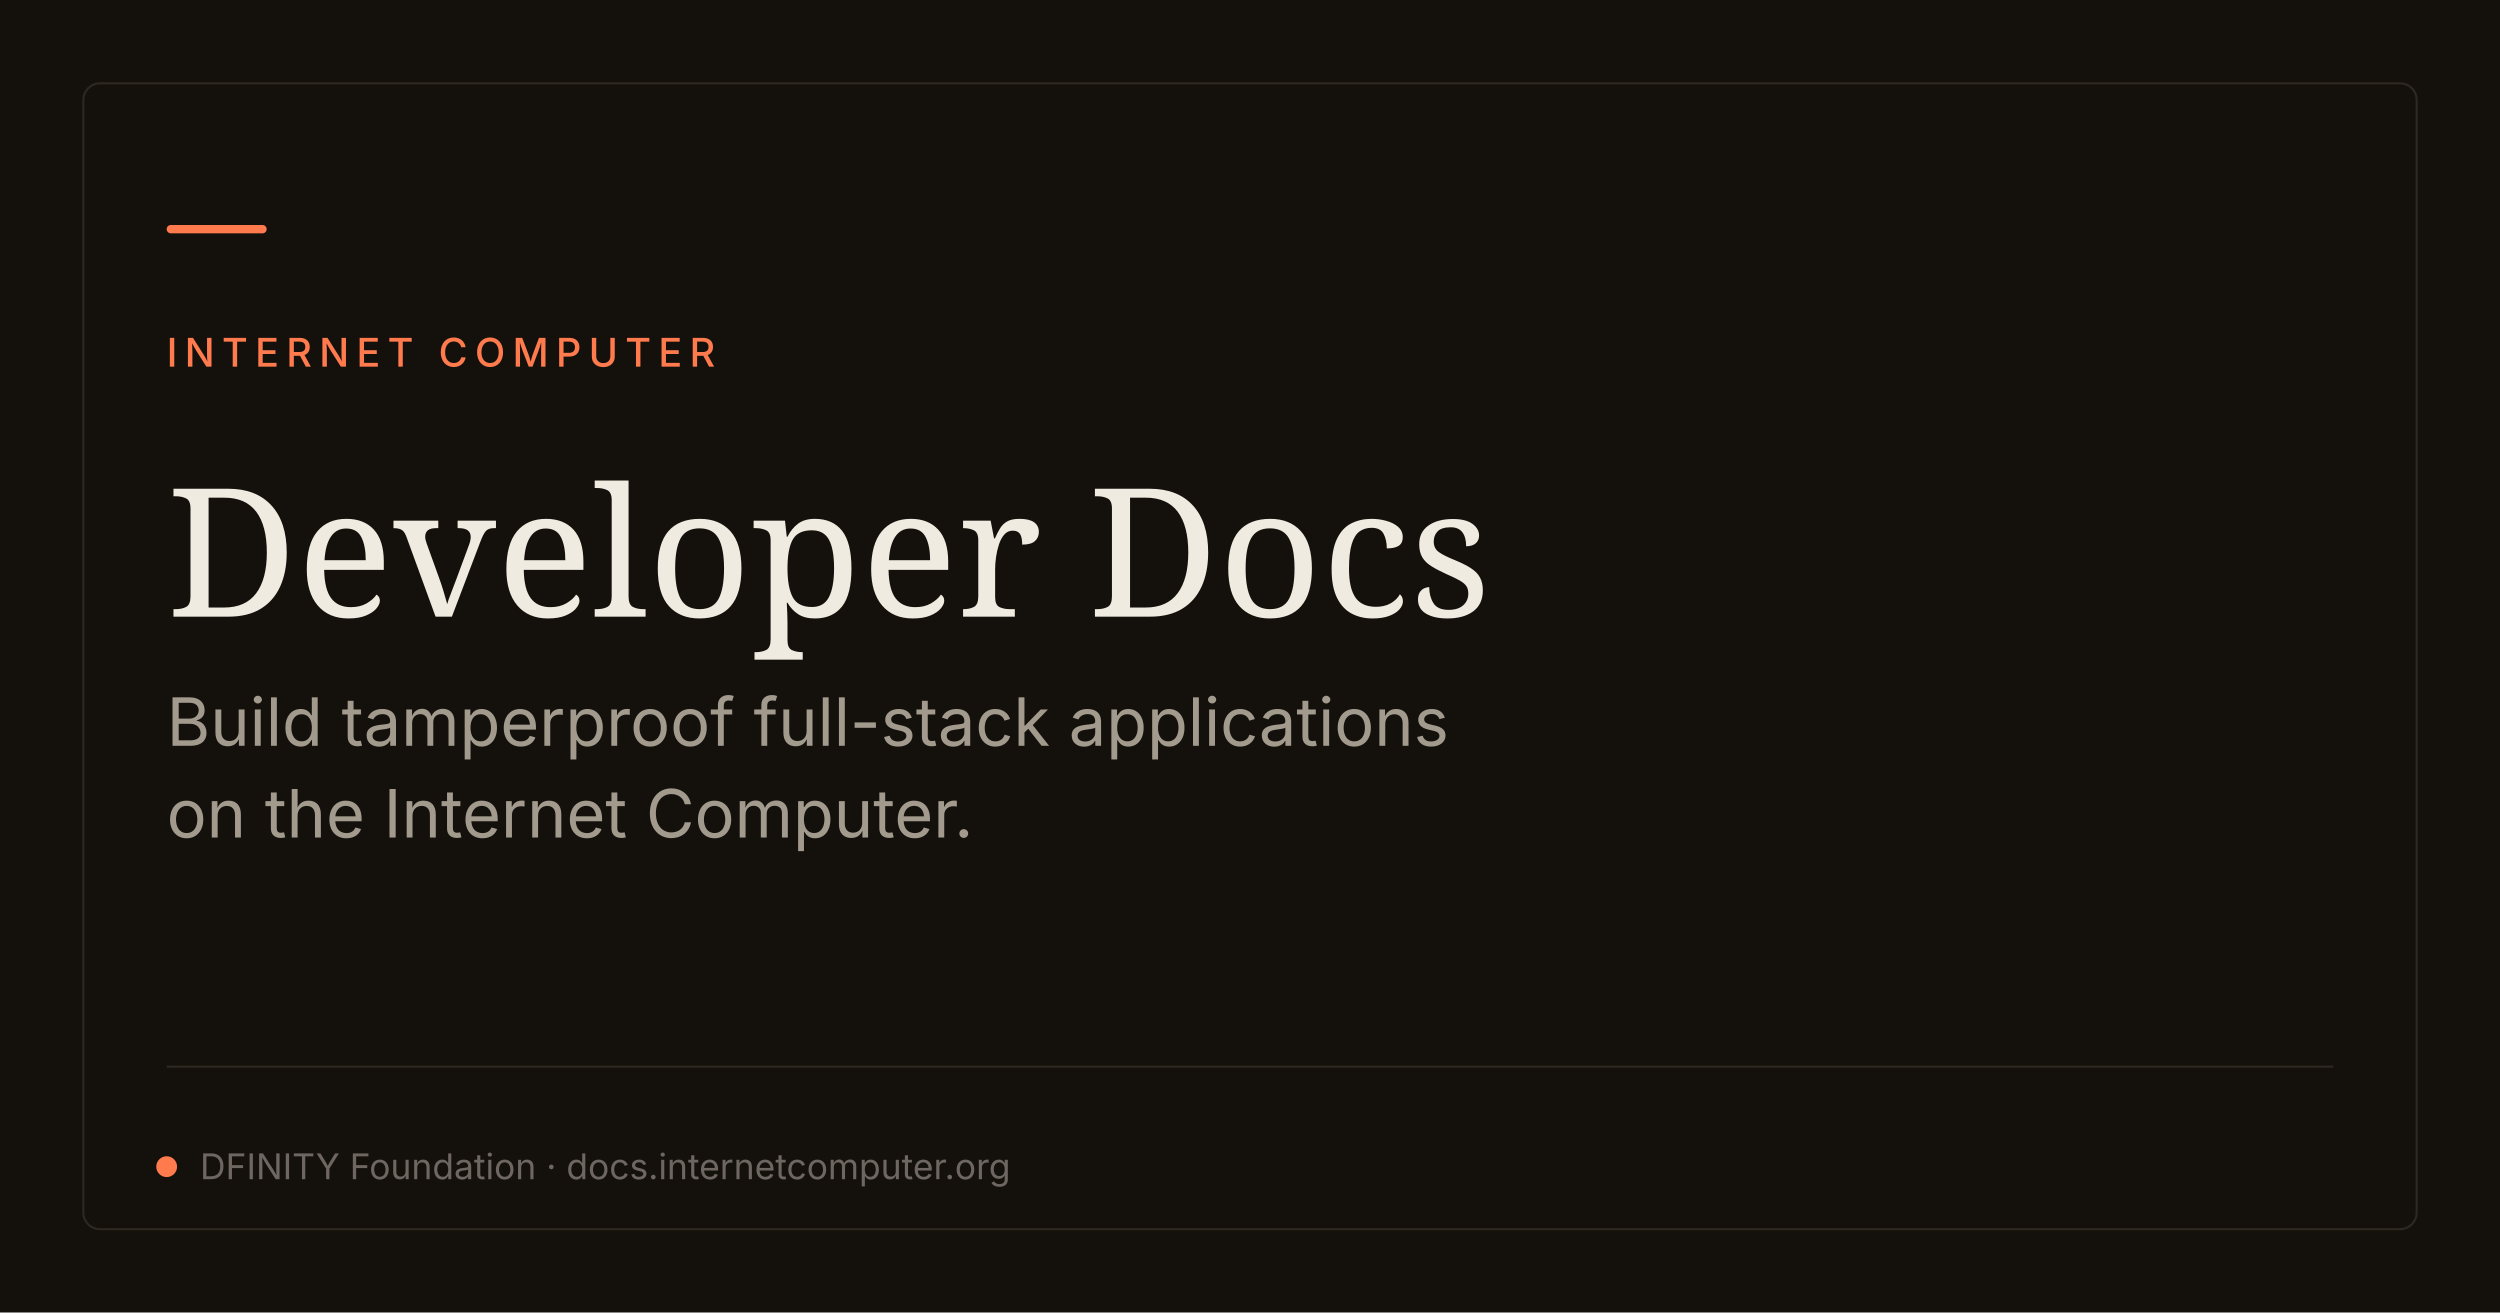
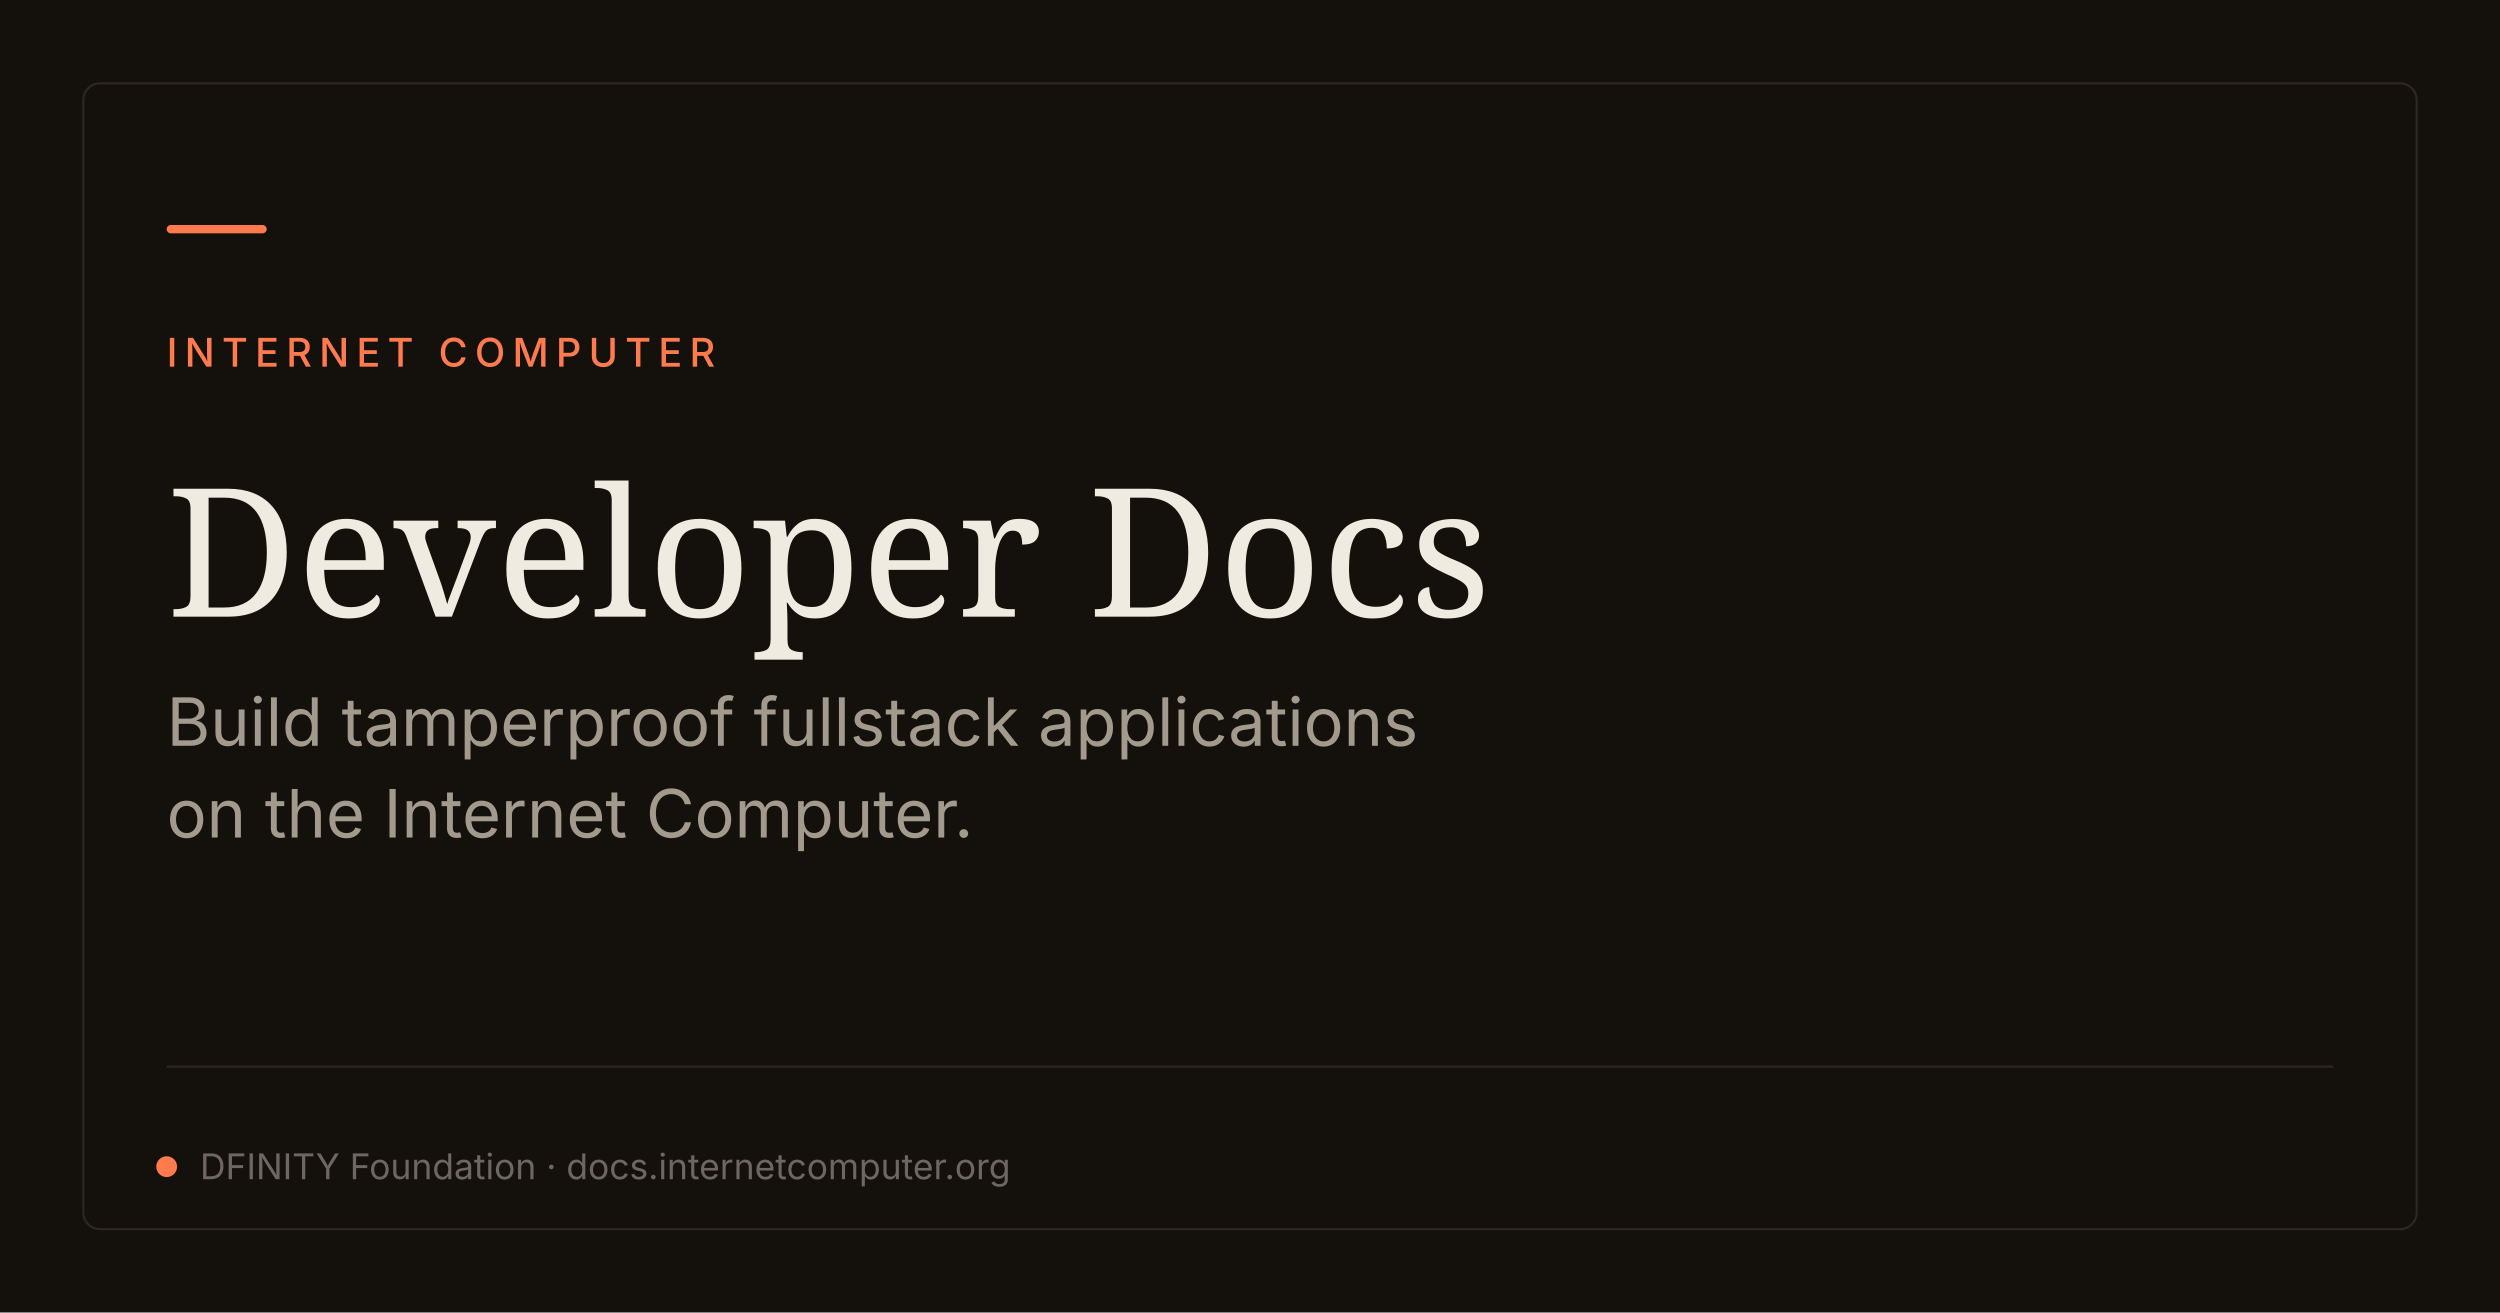
<svg xmlns="http://www.w3.org/2000/svg" width="1200" height="630" viewBox="0 0 1200 630">
  <rect width="1200" height="630" fill="#14110d" />
  <rect x="40" y="40" width="1120" height="550" rx="8" fill="none" stroke="#2d2820" stroke-width="1" />
  <rect x="80" y="108" width="48" height="4" rx="2" fill="#ff7a4d" />
  <text x="80" y="176" font-family="Inter,-apple-system,BlinkMacSystemFont,'Segoe UI',sans-serif" font-size="19" font-weight="500" letter-spacing="3.5" fill="#ff7a4d">INTERNET COMPUTER</text>
  <text x="80" y="296" font-family="Newsreader,'Source Serif 4','EB Garamond',Georgia,ui-serif,serif" font-size="86" font-weight="500" fill="#f0ebe0">Developer Docs</text>
-   <text x="80" y="358" font-family="Inter,-apple-system,BlinkMacSystemFont,'Segoe UI',sans-serif" font-size="32" font-weight="400" fill="#a29a8d">Build tamperproof full-stack applications</text>
+   <text x="80" y="358" font-family="Inter,-apple-system,BlinkMacSystemFont,'Segoe UI',sans-serif" font-size="32" font-weight="400" fill="#a29a8d">Build tamperproof fullstack applications</text>
  <text x="80" y="402" font-family="Inter,-apple-system,BlinkMacSystemFont,'Segoe UI',sans-serif" font-size="32" font-weight="400" fill="#a29a8d">on the Internet Computer.</text>
  <line x1="80" y1="512" x2="1120" y2="512" stroke="#2d2820" stroke-width="1" />
  <circle cx="80" cy="560" r="5" fill="#ff7a4d" />
  <text x="96" y="566" font-family="Inter,-apple-system,BlinkMacSystemFont,'Segoe UI',sans-serif" font-size="17" font-weight="400" fill="#6e6660">DFINITY Foundation  ·  docs.internetcomputer.org</text>
</svg>
